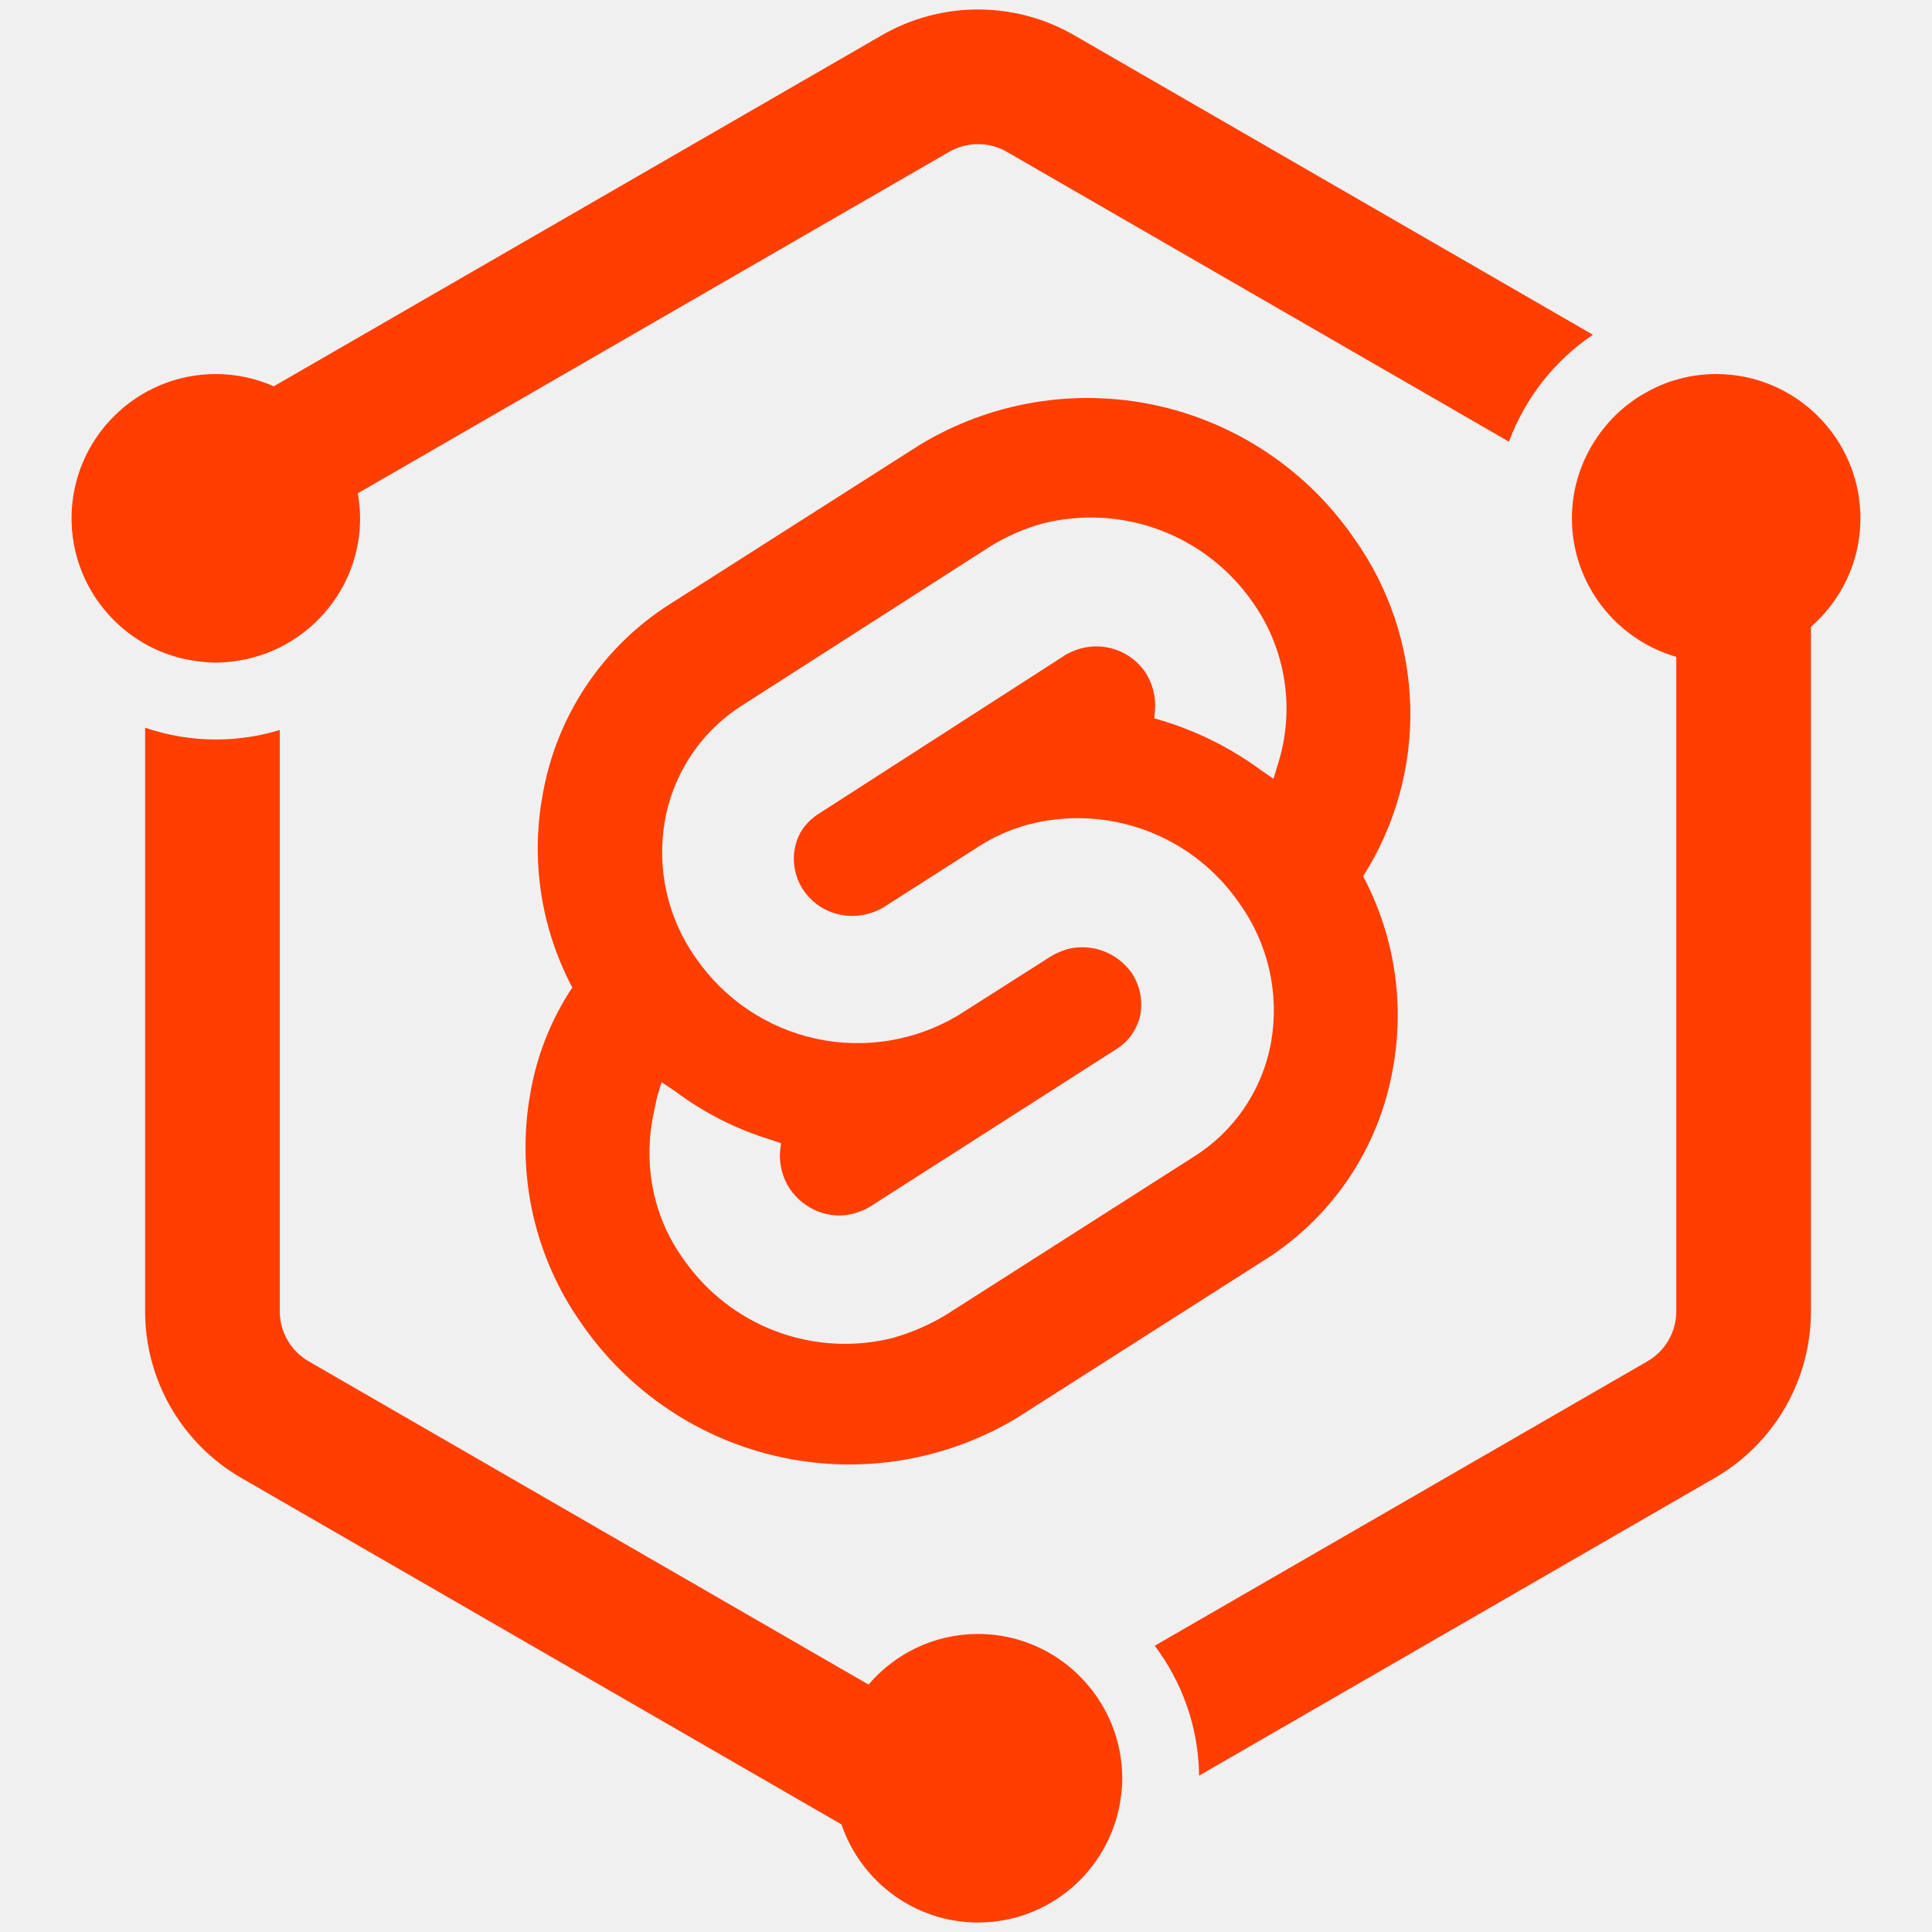
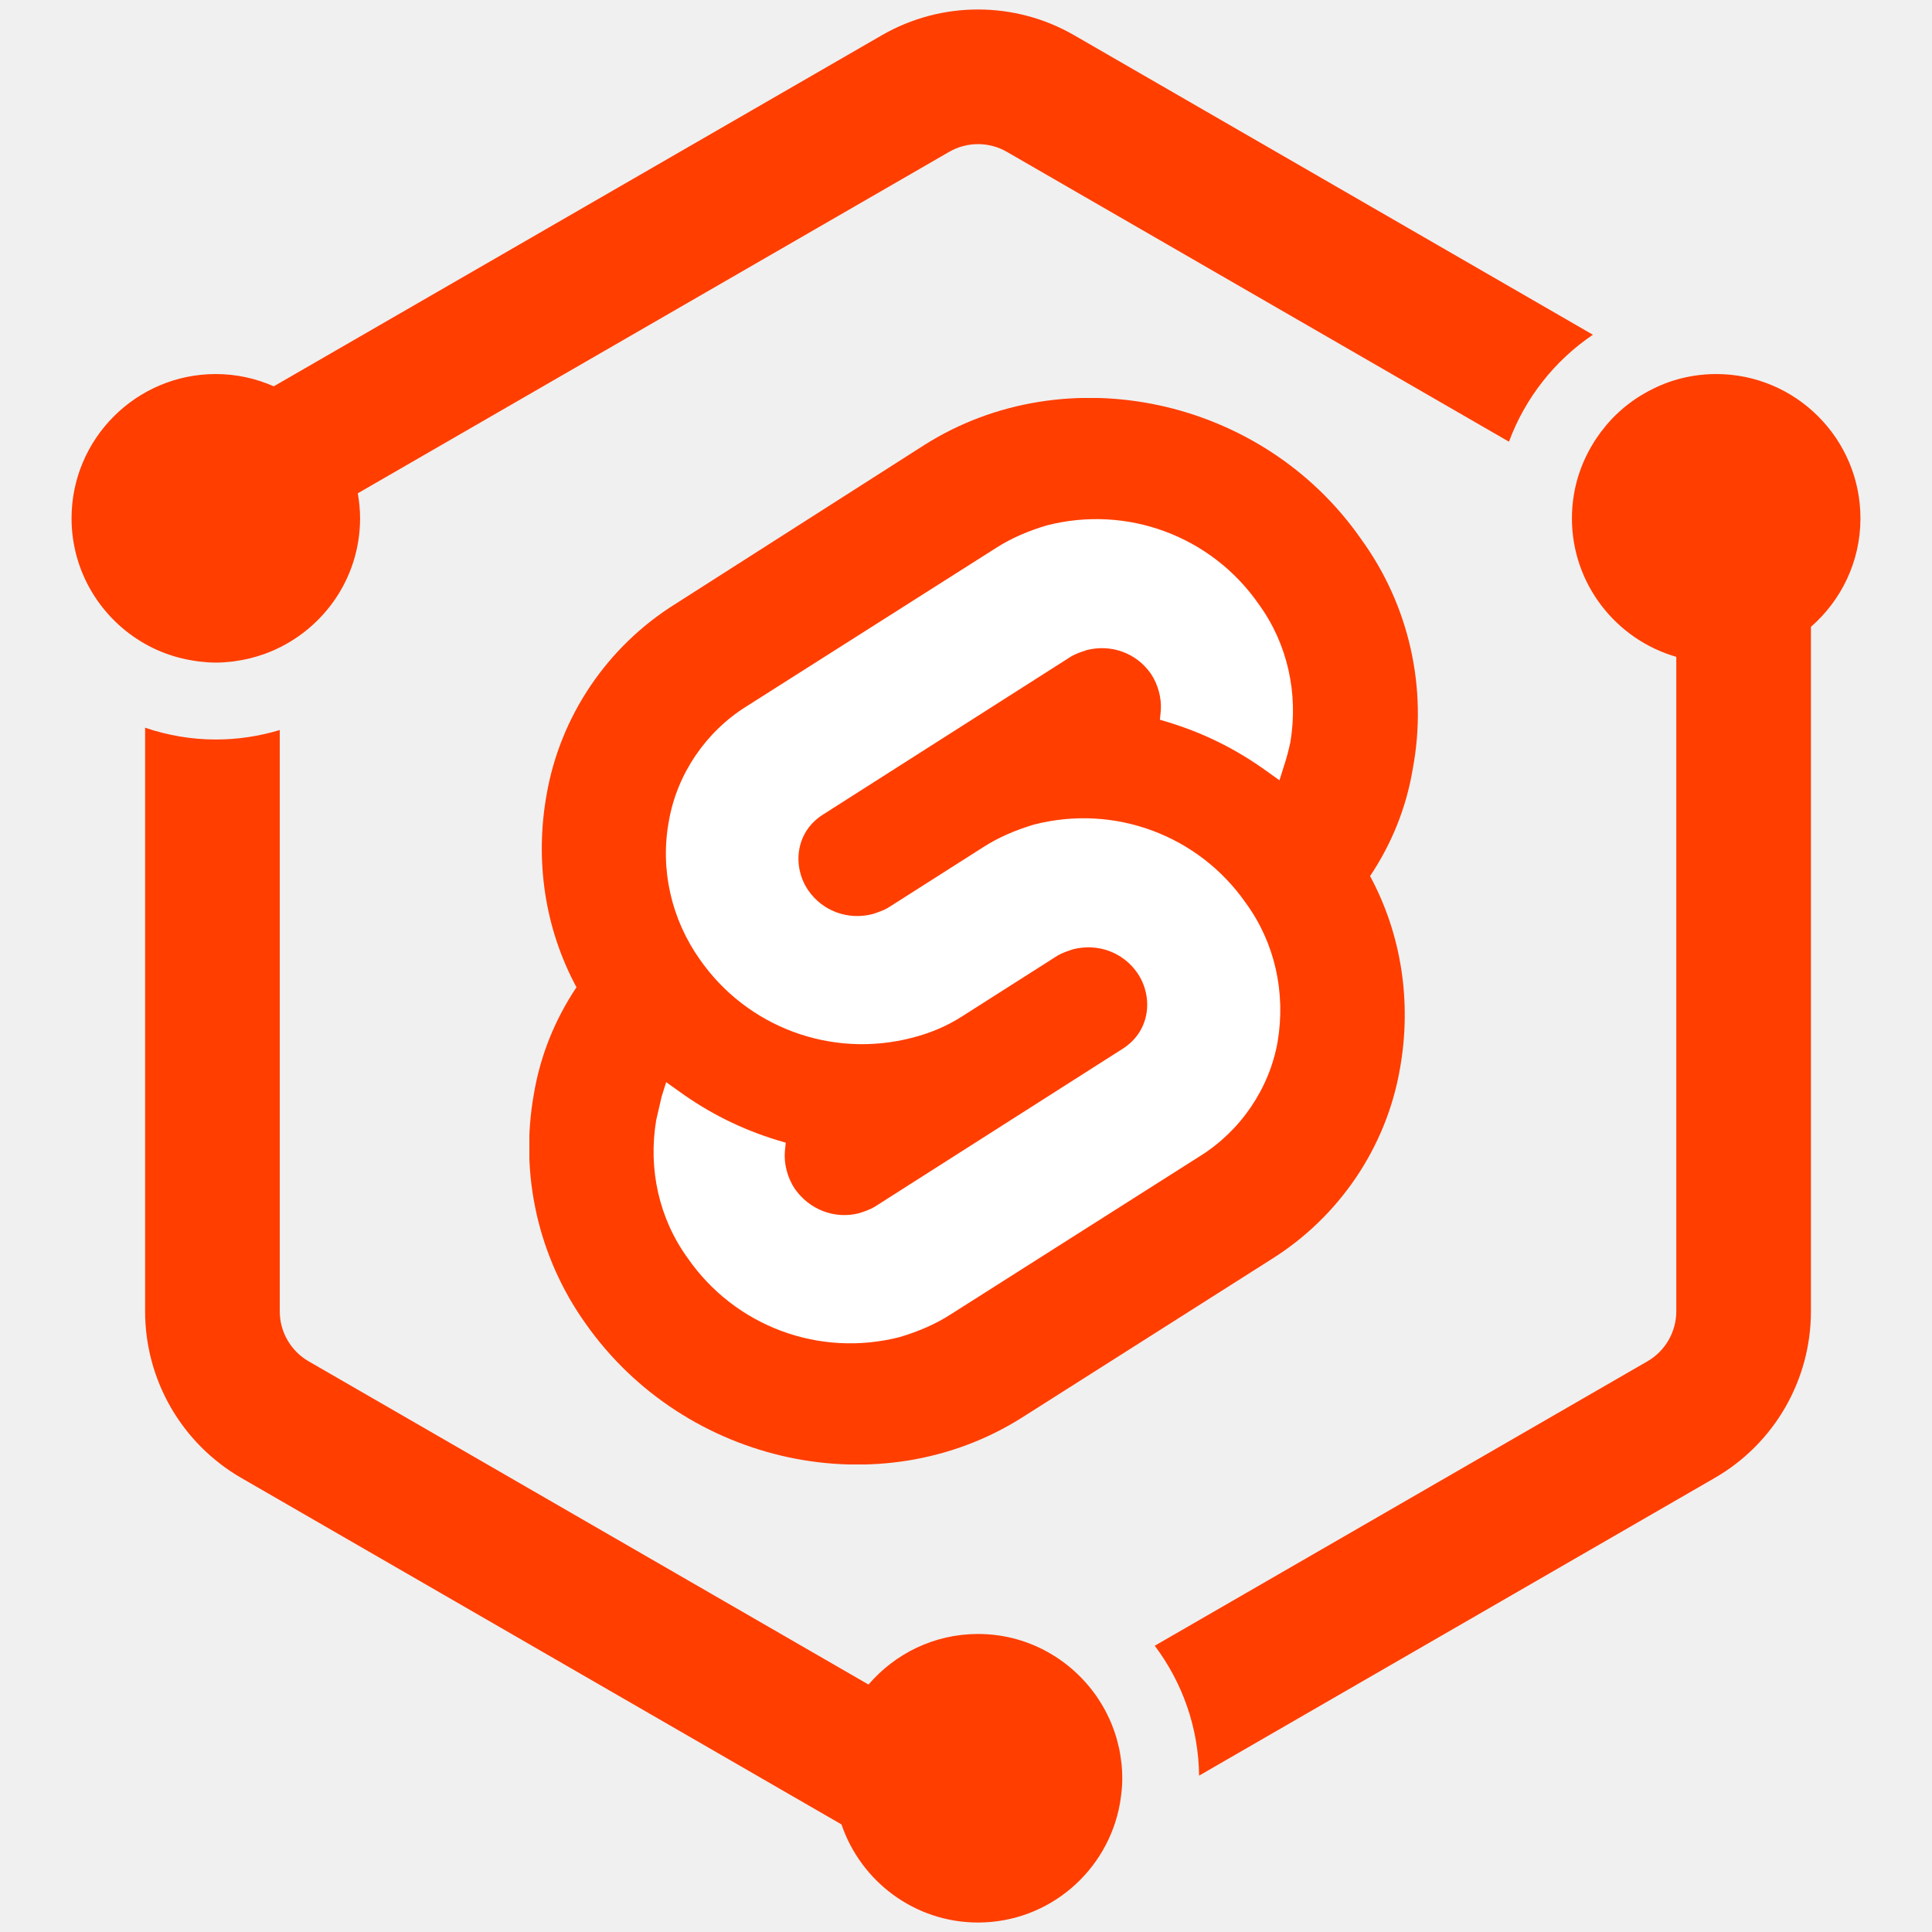
- <svg xmlns="http://www.w3.org/2000/svg" width="54" height="54" viewBox="0 0 217 217" fill="none">
-   <path fill-rule="evenodd" clip-rule="evenodd" d="M126.053 199.73C126.053 200.576 125.971 201.401 125.843 202.212C125.827 202.315 125.815 202.416 125.797 202.516C124.472 210.127 117.835 215.935 109.851 215.935C102.732 215.935 96.686 211.312 94.515 204.917L27.1 165.999C20.414 162.139 16.299 155.004 16.299 147.29V81.736C18.796 82.582 21.458 83.061 24.241 83.061C26.739 83.061 29.148 82.682 31.422 81.995V147.29C31.422 149.596 32.661 151.744 34.664 152.899L97.552 189.207C100.526 185.737 104.93 183.526 109.851 183.526C115.205 183.526 119.942 186.143 122.896 190.156C122.949 190.229 123.004 190.299 123.057 190.372C123.263 190.665 123.459 190.964 123.647 191.273C123.719 191.391 123.792 191.506 123.862 191.627C124.028 191.91 124.181 192.201 124.329 192.495C124.41 192.653 124.485 192.811 124.558 192.972C124.686 193.245 124.804 193.521 124.916 193.802C124.997 194.003 125.067 194.204 125.14 194.407C125.23 194.663 125.318 194.922 125.393 195.183C125.469 195.434 125.524 195.685 125.587 195.933C125.644 196.169 125.704 196.402 125.75 196.641C125.813 196.954 125.853 197.271 125.898 197.589C125.92 197.783 125.958 197.966 125.976 198.157C126.023 198.676 126.053 199.198 126.053 199.73ZM208.963 58.216C208.963 63.078 206.805 67.434 203.402 70.405V147.29C203.402 155.004 199.288 162.139 192.6 165.999L134.681 199.437C134.616 193.965 132.767 188.929 129.7 184.848L185.039 152.899C187.039 151.744 188.279 149.596 188.279 147.29V73.776C181.521 71.828 176.556 65.597 176.556 58.216C176.556 54.623 177.749 51.31 179.736 48.622C179.764 48.579 179.797 48.537 179.829 48.494C180.203 47.997 180.605 47.518 181.033 47.066L181.091 47.003C181.98 46.078 182.974 45.264 184.058 44.569C184.171 44.496 184.288 44.431 184.404 44.358C184.833 44.102 185.272 43.859 185.724 43.641C185.857 43.578 185.99 43.51 186.126 43.45C186.69 43.194 187.273 42.958 187.872 42.772C187.875 42.772 187.875 42.772 187.875 42.77C189.418 42.28 191.057 42.012 192.761 42.012C201.697 42.012 208.963 49.279 208.963 58.216ZM16.299 72.325C11.375 69.542 8.037 64.264 8.037 58.216C8.037 49.279 15.305 42.012 24.241 42.012C26.558 42.012 28.756 42.511 30.751 43.389L99.048 3.959C102.388 2.029 106.122 1.065 109.849 1.065C113.581 1.065 117.313 2.029 120.653 3.959L178.913 37.597C174.627 40.489 171.307 44.69 169.485 49.611L113.091 17.056C112.107 16.487 110.986 16.188 109.849 16.188C108.715 16.188 107.595 16.487 106.609 17.056L40.185 55.408C40.346 56.322 40.444 57.255 40.444 58.216C40.444 65.188 36.009 71.128 29.82 73.409C29.773 73.427 29.723 73.447 29.677 73.462C29.183 73.635 28.689 73.788 28.179 73.916C28.076 73.942 27.976 73.972 27.873 73.992C27.406 74.099 26.929 74.185 26.45 74.253C26.32 74.27 26.192 74.295 26.058 74.31C25.461 74.378 24.856 74.421 24.241 74.421C23.581 74.421 22.931 74.368 22.289 74.29C22.118 74.27 21.95 74.24 21.777 74.212C21.285 74.137 20.803 74.042 20.324 73.921C20.178 73.884 20.03 73.851 19.882 73.808C18.62 73.452 17.418 72.958 16.299 72.325Z" fill="#FF3E00" />
-   <path d="M152.111 60.498C146.844 52.826 138.85 47.465 129.767 45.513C120.684 43.56 111.2 45.165 103.259 49.997L75.357 67.779C71.586 70.147 68.354 73.284 65.872 76.987C63.39 80.689 61.713 84.873 60.95 89.268C59.593 96.653 60.767 104.281 64.28 110.914C61.88 114.531 60.267 118.615 59.548 122.899C58.758 127.366 58.862 131.946 59.855 136.373C60.848 140.799 62.709 144.983 65.331 148.682C70.61 156.335 78.596 161.689 87.668 163.657C96.74 165.625 106.219 164.06 114.183 159.28L142.104 141.479C145.861 139.102 149.08 135.961 151.552 132.26C154.023 128.558 155.694 124.379 156.455 119.99C157.795 112.628 156.615 105.028 153.106 98.423C156.732 92.723 158.576 86.066 158.398 79.308C158.221 72.549 156.032 65.999 152.111 60.498V60.498ZM100.474 150.226C96.091 151.369 91.464 151.133 87.219 149.552C82.973 147.971 79.315 145.12 76.74 141.385C73.506 136.896 72.321 131.353 73.256 125.848L73.802 123.195L74.306 121.553L75.805 122.55C79.088 125.014 82.78 126.878 86.71 128.055L87.723 128.407L87.607 129.404C87.51 130.791 87.917 132.35 88.717 133.542C90.355 135.903 93.196 137.034 95.94 136.292C96.542 136.097 97.129 135.903 97.633 135.588L125.439 117.806C126.84 116.906 127.738 115.561 128.085 113.961C128.376 112.323 128.019 110.636 127.091 109.257C126.295 108.136 125.179 107.283 123.89 106.809C122.601 106.336 121.199 106.264 119.868 106.604C119.267 106.818 118.624 107.054 118.115 107.365L107.599 114.058C102.8 116.919 97.098 117.849 91.641 116.661C86.185 115.473 81.381 112.256 78.198 107.657C76.607 105.434 75.478 102.913 74.875 100.244C74.273 97.576 74.21 94.813 74.691 92.12C75.174 89.453 76.211 86.917 77.734 84.678C79.257 82.438 81.233 80.544 83.532 79.119L111.278 61.337C113.052 60.25 114.964 59.409 116.964 58.837C121.343 57.699 125.966 57.932 130.209 59.506C134.452 61.079 138.113 63.918 140.698 67.641C142.542 70.243 143.758 73.238 144.251 76.391C144.744 79.545 144.5 82.77 143.539 85.812L143.035 87.473L141.595 86.476C138.273 84.041 134.569 82.181 130.635 80.971L129.64 80.678L129.738 79.681C129.83 78.199 129.441 76.726 128.627 75.484C127.844 74.349 126.729 73.484 125.436 73.009C124.143 72.534 122.735 72.472 121.405 72.831C120.814 72.996 120.246 73.233 119.711 73.535L91.85 91.471C90.448 92.408 89.551 93.716 89.26 95.354C88.968 96.954 89.357 98.712 90.254 100.001C91.85 102.362 94.751 103.359 97.439 102.654C98.046 102.499 98.629 102.262 99.173 101.95L109.805 95.155C111.549 94.016 113.462 93.16 115.472 92.618C119.855 91.466 124.486 91.697 128.733 93.279C132.98 94.861 136.638 97.717 139.207 101.459C140.796 103.672 141.931 106.18 142.546 108.837C143.161 111.494 143.243 114.247 142.788 116.936C142.327 119.596 141.313 122.128 139.81 124.368C138.307 126.609 136.35 128.506 134.066 129.936L106.261 147.677C104.453 148.773 102.508 149.626 100.478 150.215L100.474 150.226Z" fill="#FF3E00" />
+ <svg xmlns="http://www.w3.org/2000/svg" width="500" height="500" viewBox="0 0 500 500" fill="none">
+   <path fill-rule="evenodd" clip-rule="evenodd" d="M290.445 460.207C290.445 462.157 290.256 464.058 289.961 465.926C289.924 466.164 289.896 466.396 289.855 466.627C286.802 484.164 271.509 497.546 253.113 497.546C236.71 497.546 222.779 486.894 217.777 472.159L62.442 382.486C47.038 373.592 37.554 357.152 37.554 339.378V188.332C43.308 190.281 49.443 191.385 55.856 191.385C61.61 191.385 67.161 190.512 72.4 188.928V339.378C72.4 344.691 75.256 349.641 79.871 352.302L224.774 435.961C231.627 427.965 241.774 422.871 253.113 422.871C265.449 422.871 276.364 428.901 283.171 438.148C283.293 438.316 283.419 438.477 283.541 438.645C284.016 439.32 284.468 440.009 284.901 440.721C285.067 440.993 285.235 441.258 285.396 441.537C285.779 442.189 286.131 442.859 286.472 443.537C286.659 443.901 286.832 444.265 287 444.636C287.295 445.265 287.567 445.901 287.825 446.548C288.012 447.012 288.173 447.475 288.341 447.942C288.548 448.532 288.751 449.129 288.924 449.73C289.099 450.309 289.226 450.887 289.371 451.459C289.502 452.002 289.641 452.539 289.747 453.09C289.892 453.811 289.984 454.542 290.088 455.274C290.138 455.721 290.226 456.143 290.267 456.583C290.376 457.779 290.445 458.982 290.445 460.207ZM481.482 134.139C481.482 145.34 476.509 155.378 468.668 162.224V339.378C468.668 357.152 459.189 373.592 443.779 382.486L310.325 459.532C310.175 446.924 305.915 435.32 298.848 425.917L426.357 352.302C430.965 349.641 433.823 344.691 433.823 339.378V169.991C418.251 165.503 406.811 151.145 406.811 134.139C406.811 125.858 409.56 118.226 414.138 112.032C414.203 111.934 414.279 111.836 414.353 111.738C415.214 110.593 416.141 109.488 417.127 108.447L417.26 108.303C419.309 106.169 421.599 104.295 424.097 102.694C424.357 102.526 424.627 102.376 424.894 102.208C425.883 101.618 426.894 101.057 427.935 100.555C428.242 100.41 428.548 100.254 428.862 100.115C430.161 99.525 431.505 98.981 432.885 98.554C432.892 98.554 432.892 98.554 432.892 98.548C436.447 97.42 440.224 96.802 444.15 96.802C464.74 96.802 481.482 113.547 481.482 134.139ZM37.554 166.648C26.209 160.235 18.519 148.075 18.519 134.139C18.519 113.547 35.265 96.802 55.856 96.802C61.193 96.802 66.259 97.952 70.856 99.976L228.221 9.122C235.917 4.675 244.521 2.454 253.108 2.454C261.707 2.454 270.306 4.675 278.002 9.122L412.242 86.63C402.366 93.292 394.717 102.971 390.518 114.311L260.578 39.3C258.311 37.988 255.728 37.3 253.108 37.3C250.495 37.3 247.915 37.988 245.643 39.3L92.592 127.668C92.962 129.773 93.188 131.924 93.188 134.139C93.188 150.203 82.97 163.89 68.711 169.146C68.601 169.187 68.485 169.233 68.381 169.268C67.242 169.667 66.103 170.019 64.929 170.314C64.692 170.372 64.46 170.442 64.223 170.488C63.148 170.736 62.049 170.933 60.945 171.089C60.644 171.129 60.349 171.187 60.043 171.222C58.666 171.378 57.273 171.477 55.856 171.477C54.335 171.477 52.838 171.355 51.357 171.176C50.964 171.129 50.577 171.06 50.178 170.996C49.044 170.823 47.934 170.604 46.83 170.326C46.494 170.239 46.153 170.164 45.812 170.066C42.903 169.244 40.133 168.106 37.554 166.648Z" fill="#FF3E00" />
+   <g clip-path="url(#clip0_5_2)">
+     <path d="M352.229 139.488C326.674 102.766 275.797 92.007 239.222 115.163L174.747 156.329C157.163 167.322 144.971 185.332 141.455 205.681C138.407 222.756 140.986 240.298 149.192 255.502C143.565 263.922 139.813 273.278 138.172 283.102C134.421 303.919 139.345 325.437 151.536 342.512C177.326 379.234 227.968 389.993 264.543 366.837L329.018 325.905C346.602 314.912 358.794 296.902 362.311 276.553C365.359 259.478 362.78 241.936 354.574 226.732C360.201 218.312 363.952 208.956 365.593 199.132C369.579 178.081 364.655 156.563 352.229 139.488Z" fill="#FF3E00" />
+     <path d="M232.892 346.02C212.025 351.4 190.221 343.214 178.03 325.671C170.527 315.38 167.714 302.515 169.824 289.885C170.293 287.78 170.761 285.908 171.23 283.803L172.403 280.061L175.685 282.4C183.422 288.014 191.862 292.224 201.006 295.031L203.351 295.732L203.116 298.071C202.882 301.346 203.82 304.854 205.695 307.661C209.446 313.041 216.011 315.614 222.341 313.976C223.748 313.508 225.155 313.041 226.327 312.339L290.568 271.407C293.85 269.302 295.96 266.261 296.664 262.519C297.367 258.776 296.429 254.8 294.319 251.759C290.568 246.38 284.003 244.041 277.673 245.678C276.266 246.146 274.859 246.614 273.687 247.315L249.069 262.986C245.084 265.559 240.629 267.431 235.94 268.6C215.073 273.98 193.269 265.793 181.077 248.251C173.809 237.959 170.761 225.095 173.106 212.464C175.216 200.302 182.719 189.308 193.269 182.759L257.744 141.827C261.73 139.254 266.184 137.383 270.874 135.98C291.74 130.6 313.544 138.786 325.736 156.329C333.239 166.62 336.052 179.485 333.942 192.115C333.473 194.22 333.004 196.092 332.301 198.197L331.128 201.939L327.846 199.6C320.109 193.986 311.669 189.776 302.525 186.969L300.18 186.268L300.415 183.929C300.649 180.654 299.712 177.146 297.836 174.339C294.085 168.959 287.52 166.62 281.19 168.258C279.783 168.725 278.376 169.193 277.204 169.895L212.963 210.827C209.681 212.932 207.571 215.973 206.867 219.715C206.164 223.458 207.102 227.434 209.212 230.475C212.963 235.854 219.528 238.193 225.858 236.556C227.265 236.088 228.672 235.62 229.844 234.919L254.462 219.247C258.447 216.675 262.902 214.803 267.591 213.4C288.458 208.02 310.262 216.207 322.454 233.749C329.956 244.041 332.77 256.905 330.66 269.536C328.549 281.698 321.047 292.692 310.496 299.241L246.021 340.173C242.036 342.746 237.581 344.617 232.892 346.02Z" fill="white" />
+   </g>
+   <defs>
+     <clipPath id="clip0_5_2">
+       <rect width="230" height="276" fill="white" transform="translate(137 103)" />
+     </clipPath>
+   </defs>
</svg>
